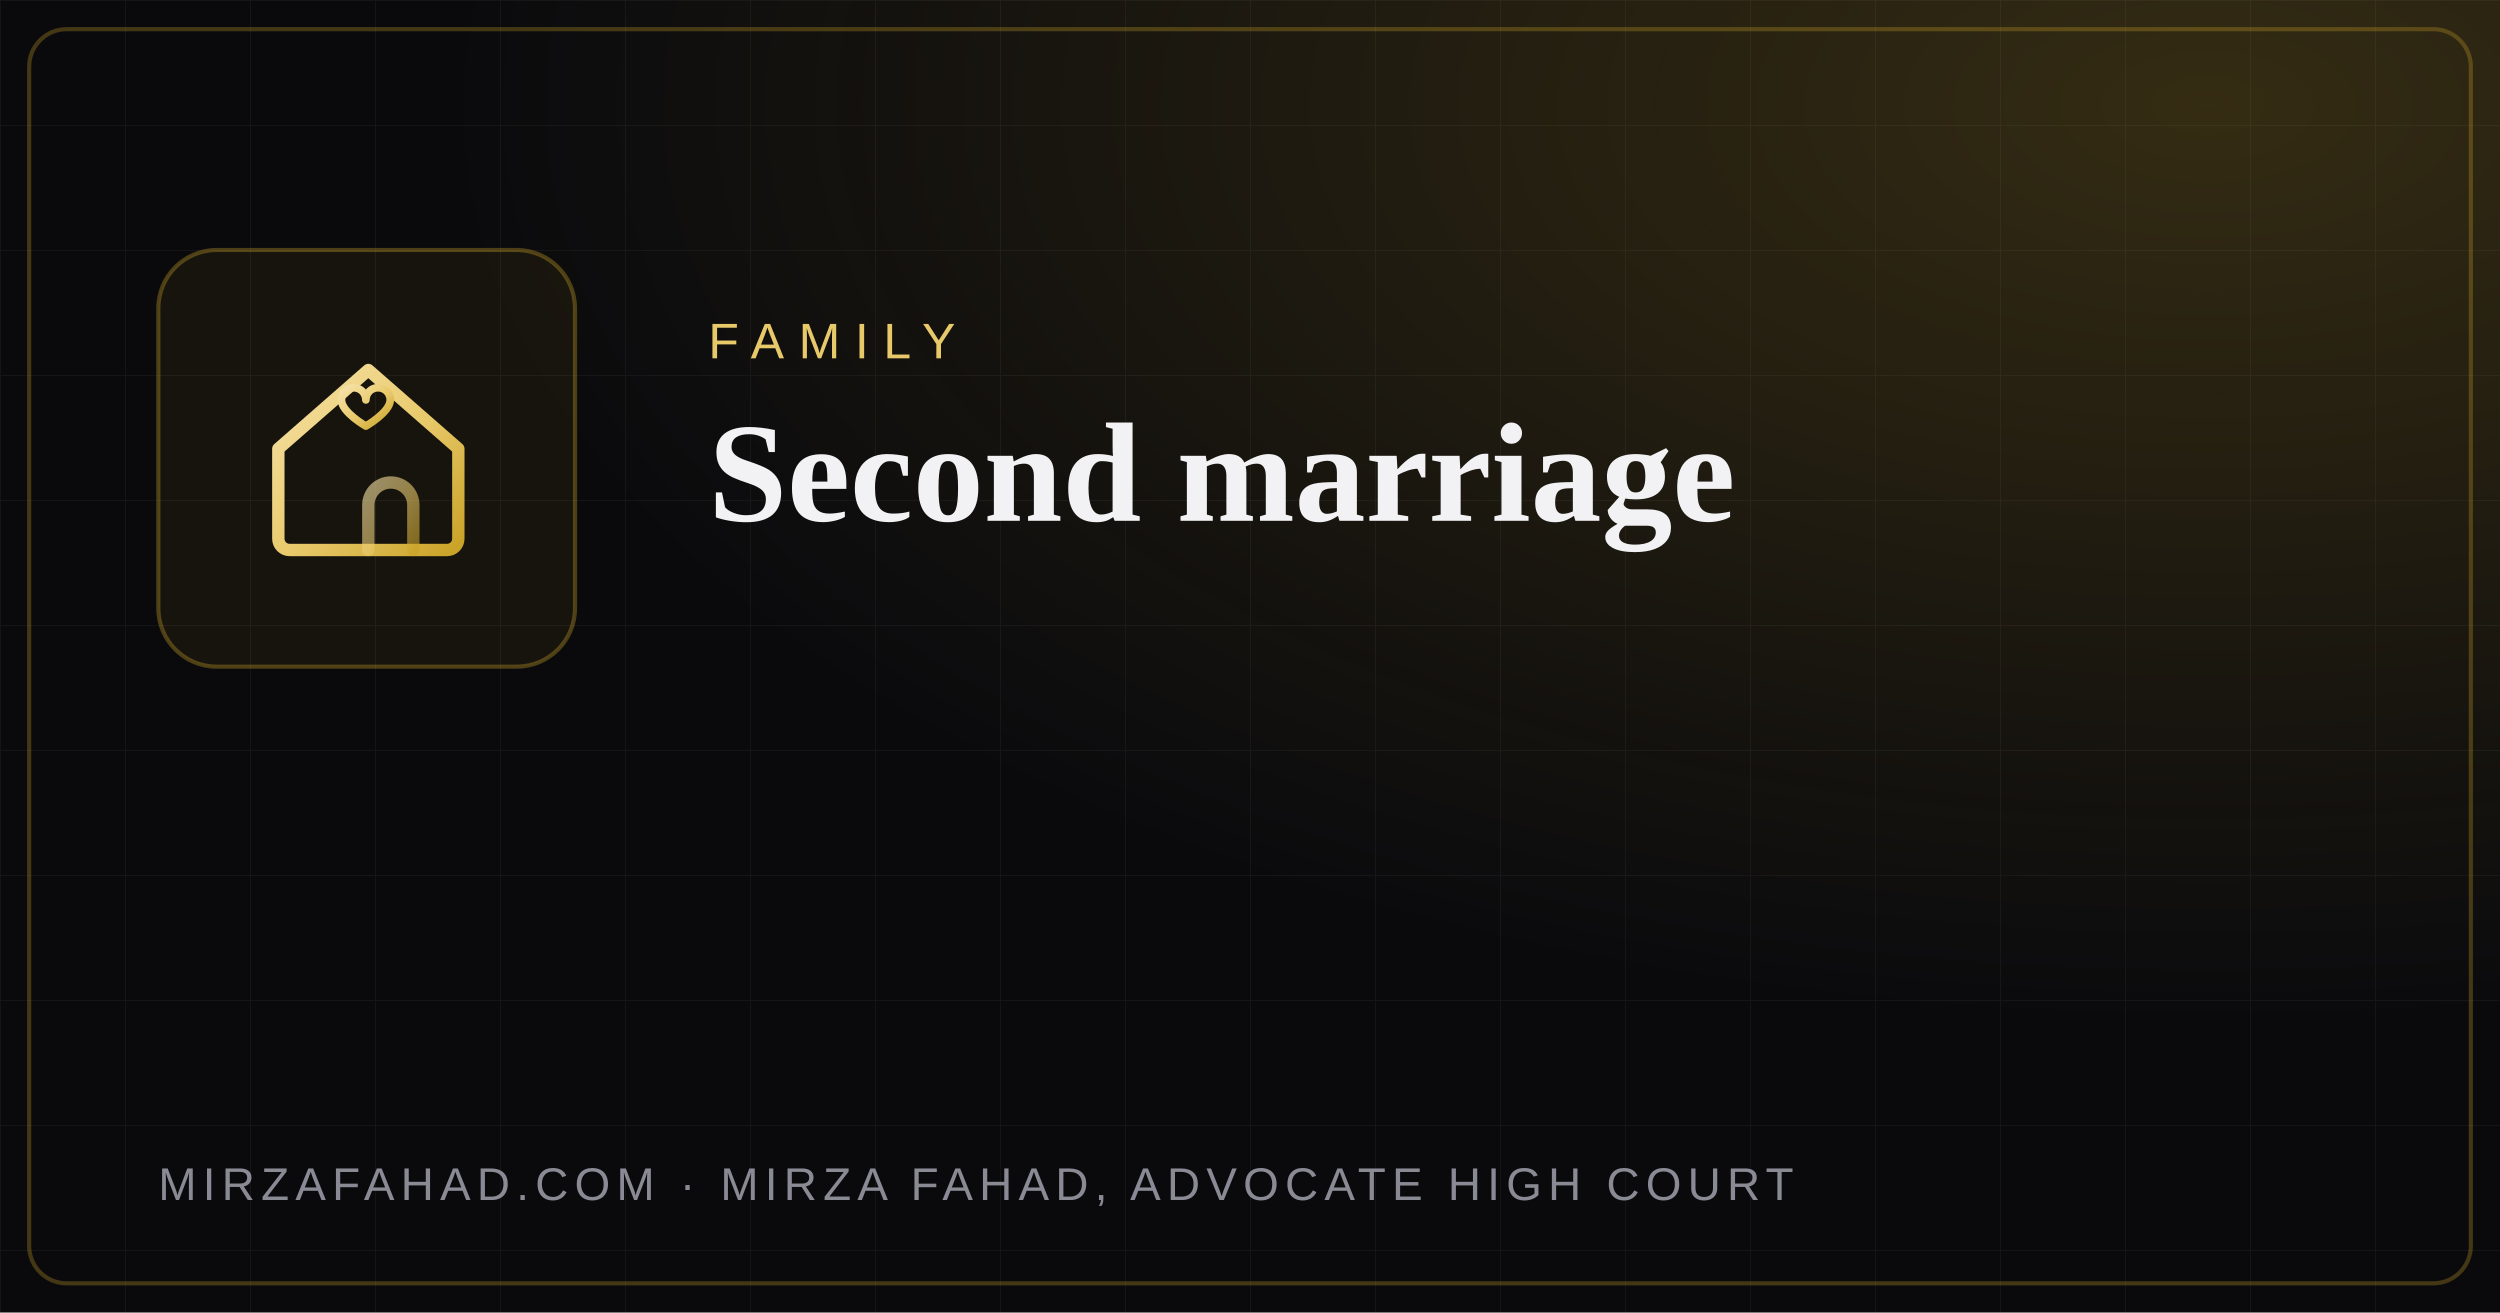
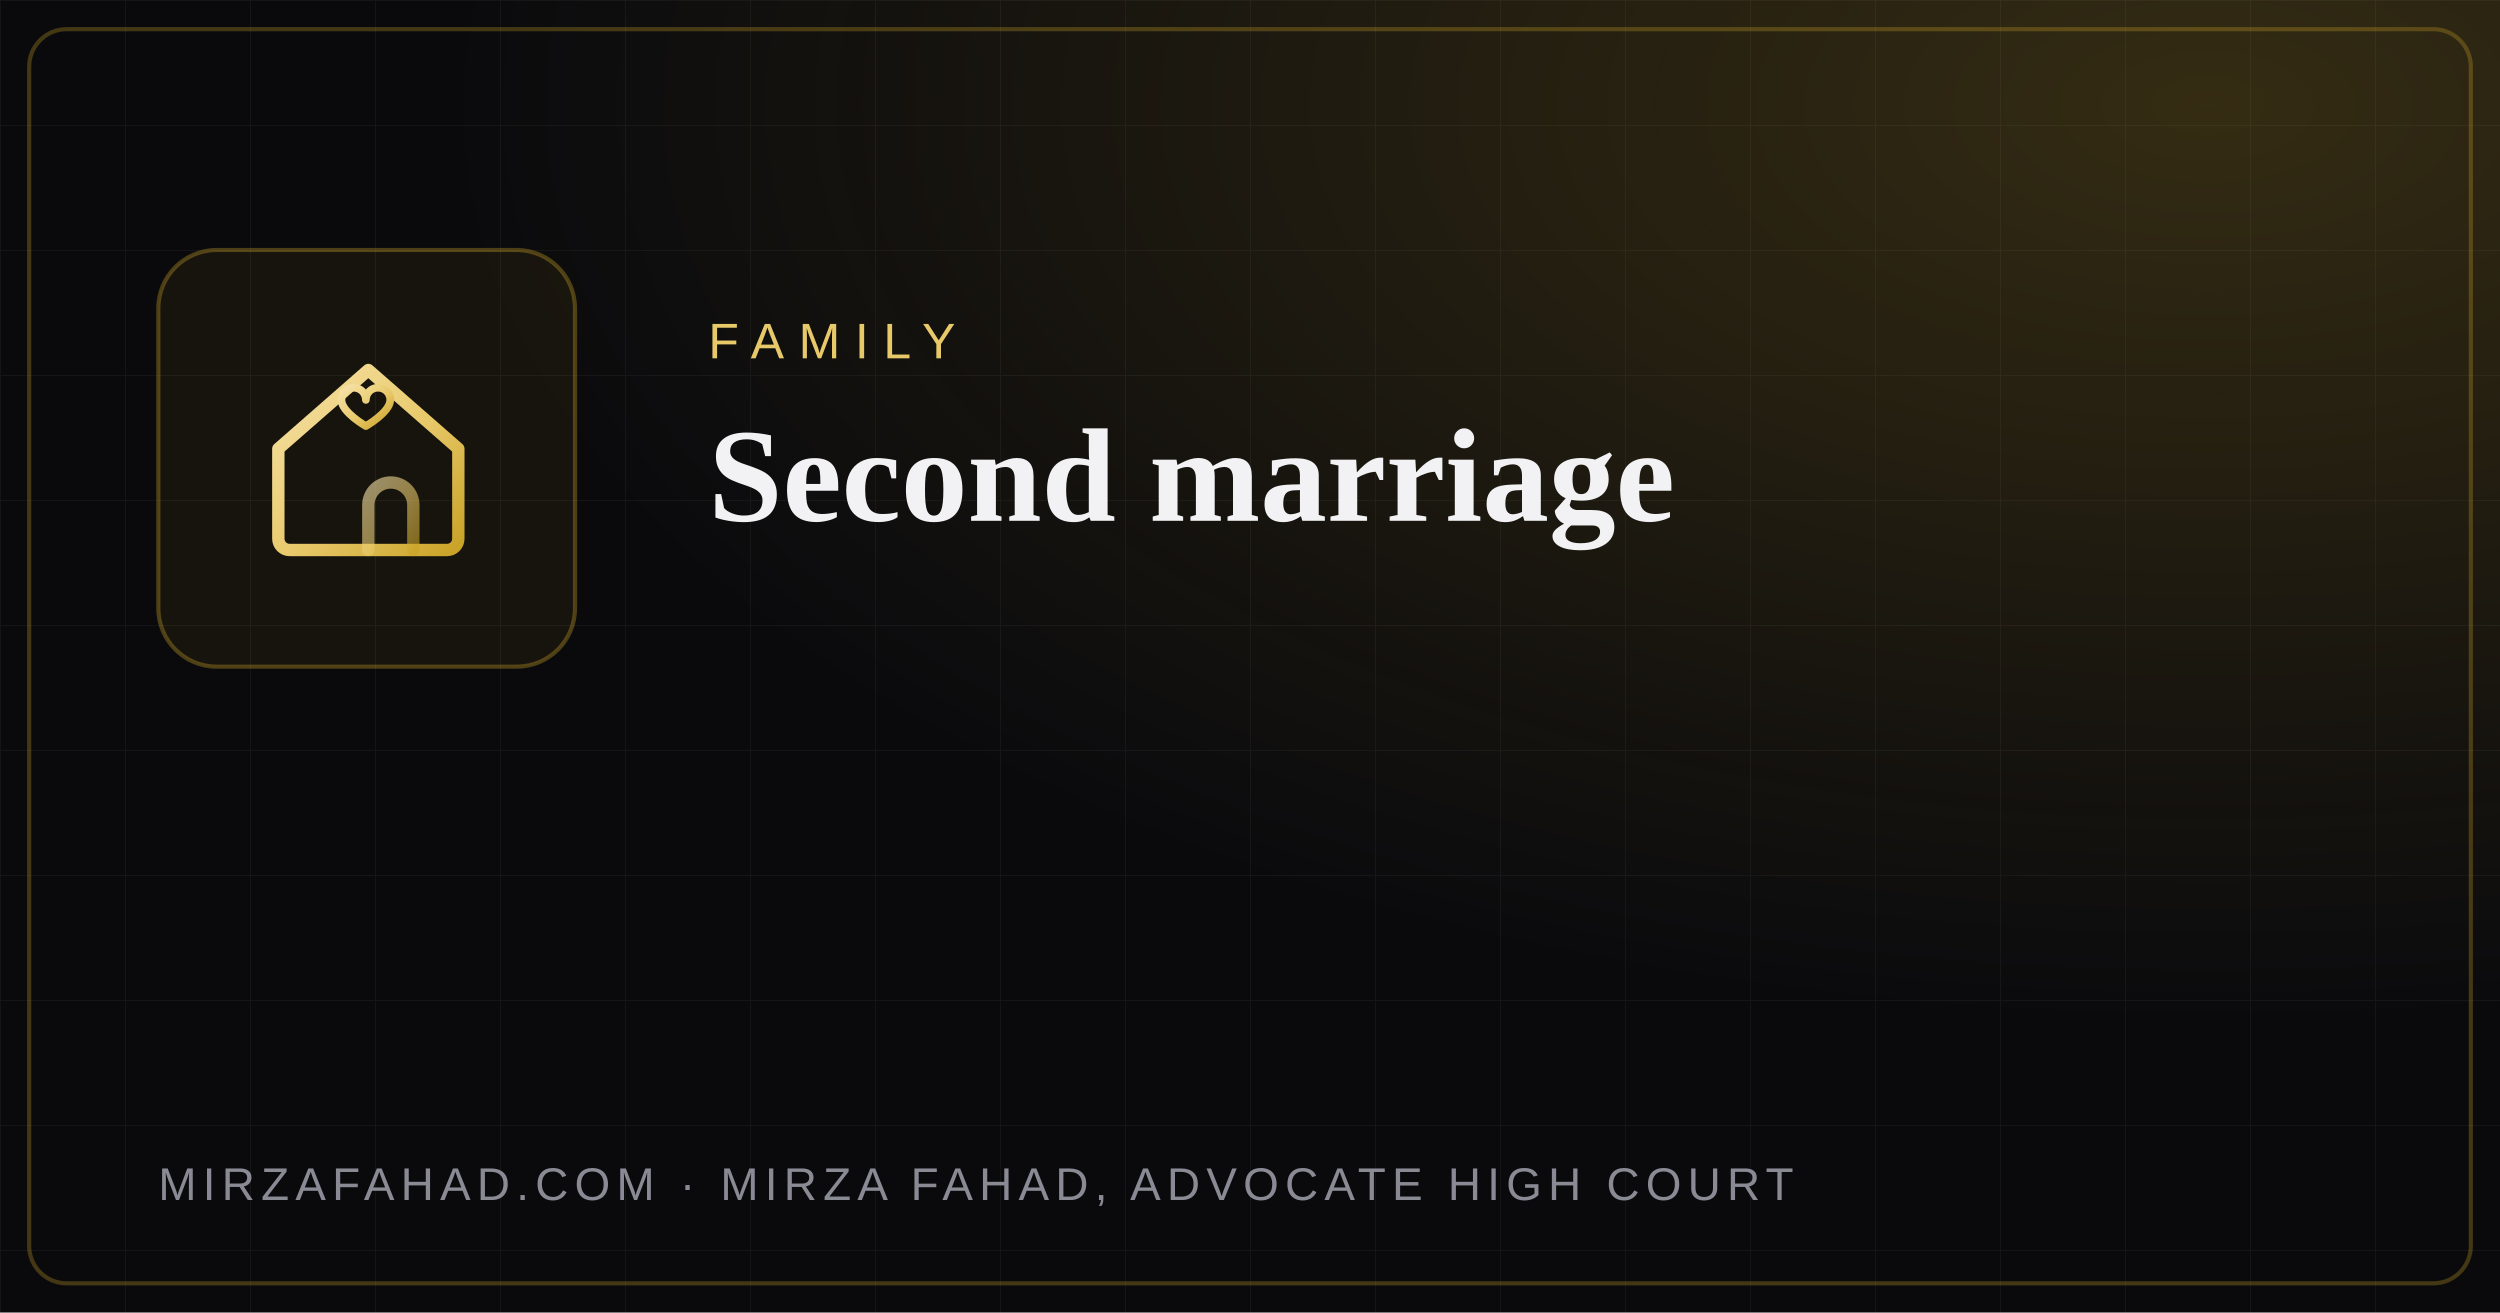
<svg xmlns="http://www.w3.org/2000/svg" viewBox="0 0 1200 630" font-family="Georgia, 'Times New Roman', serif">
  <defs>
    <linearGradient id="gold" x1="0" y1="0" x2="1" y2="1">
      <stop offset="0" stop-color="#f6e2a8" />
      <stop offset=".55" stop-color="#e8c96a" />
      <stop offset="1" stop-color="#c9a227" />
    </linearGradient>
    <radialGradient id="glow" cx="88%" cy="8%" r="70%">
      <stop offset="0" stop-color="#c9a227" stop-opacity=".22" />
      <stop offset="1" stop-color="#c9a227" stop-opacity="0" />
    </radialGradient>
    <pattern id="grid" width="60" height="60" patternUnits="userSpaceOnUse">
      <path d="M60 0H0v60" fill="none" stroke="#ffffff" stroke-opacity=".045" stroke-width="1" />
    </pattern>
  </defs>
  <rect width="1200" height="630" fill="#0a0a0d" />
  <rect width="1200" height="630" fill="url(#grid)" />
  <rect width="1200" height="630" fill="url(#glow)" />
  <rect x="14" y="14" width="1172" height="602" rx="18" fill="none" stroke="#c9a227" stroke-opacity=".3" stroke-width="2" />
  <rect x="76" y="120" width="200" height="200" rx="28" fill="#c9a227" fill-opacity=".07" stroke="#c9a227" stroke-opacity=".35" stroke-width="2" />
  <g transform="translate(112 156) scale(2.7)" fill="none" stroke="url(#gold)" stroke-width="2.2" stroke-linecap="round" stroke-linejoin="round">
    <path d="M8 22 24 8l16 14v16a2 2 0 0 1-2 2H10a2 2 0 0 1-2-2z" />
    <path d="M24 40v-8a4 4 0 0 1 8 0v8" opacity=".6" />
    <path d="M17 26c0-2 1.6-3.5 3.5-3.5S24 24 24 26c0-2 1.6-3.5 3.5-3.5S31 24 31 26c0 3.5-7 7.5-7 7.5s-7-4-7-7.5z" transform="translate(0,-9) scale(.62) translate(14,10)" />
  </g>
  <text x="340" y="172" font-family="Verdana, Arial, sans-serif" font-size="24" letter-spacing="7" fill="#e8c96a">FAMILY</text>
-   <text x="340" y="250" font-size="68" font-weight="600" fill="#f2f2f4">Second marriage</text>
+   <text x="340" y="250" font-size="64" font-weight="600" fill="#f2f2f4">Second marriage</text>
  <path d="M76 500h140" stroke="url(#gold)" stroke-width="3" />
  <text x="76" y="576" font-family="Verdana, Arial, sans-serif" font-size="22" letter-spacing="3" fill="#8a8a95">MIRZAFAHAD.COM · MIRZA FAHAD, ADVOCATE HIGH COURT</text>
</svg>
